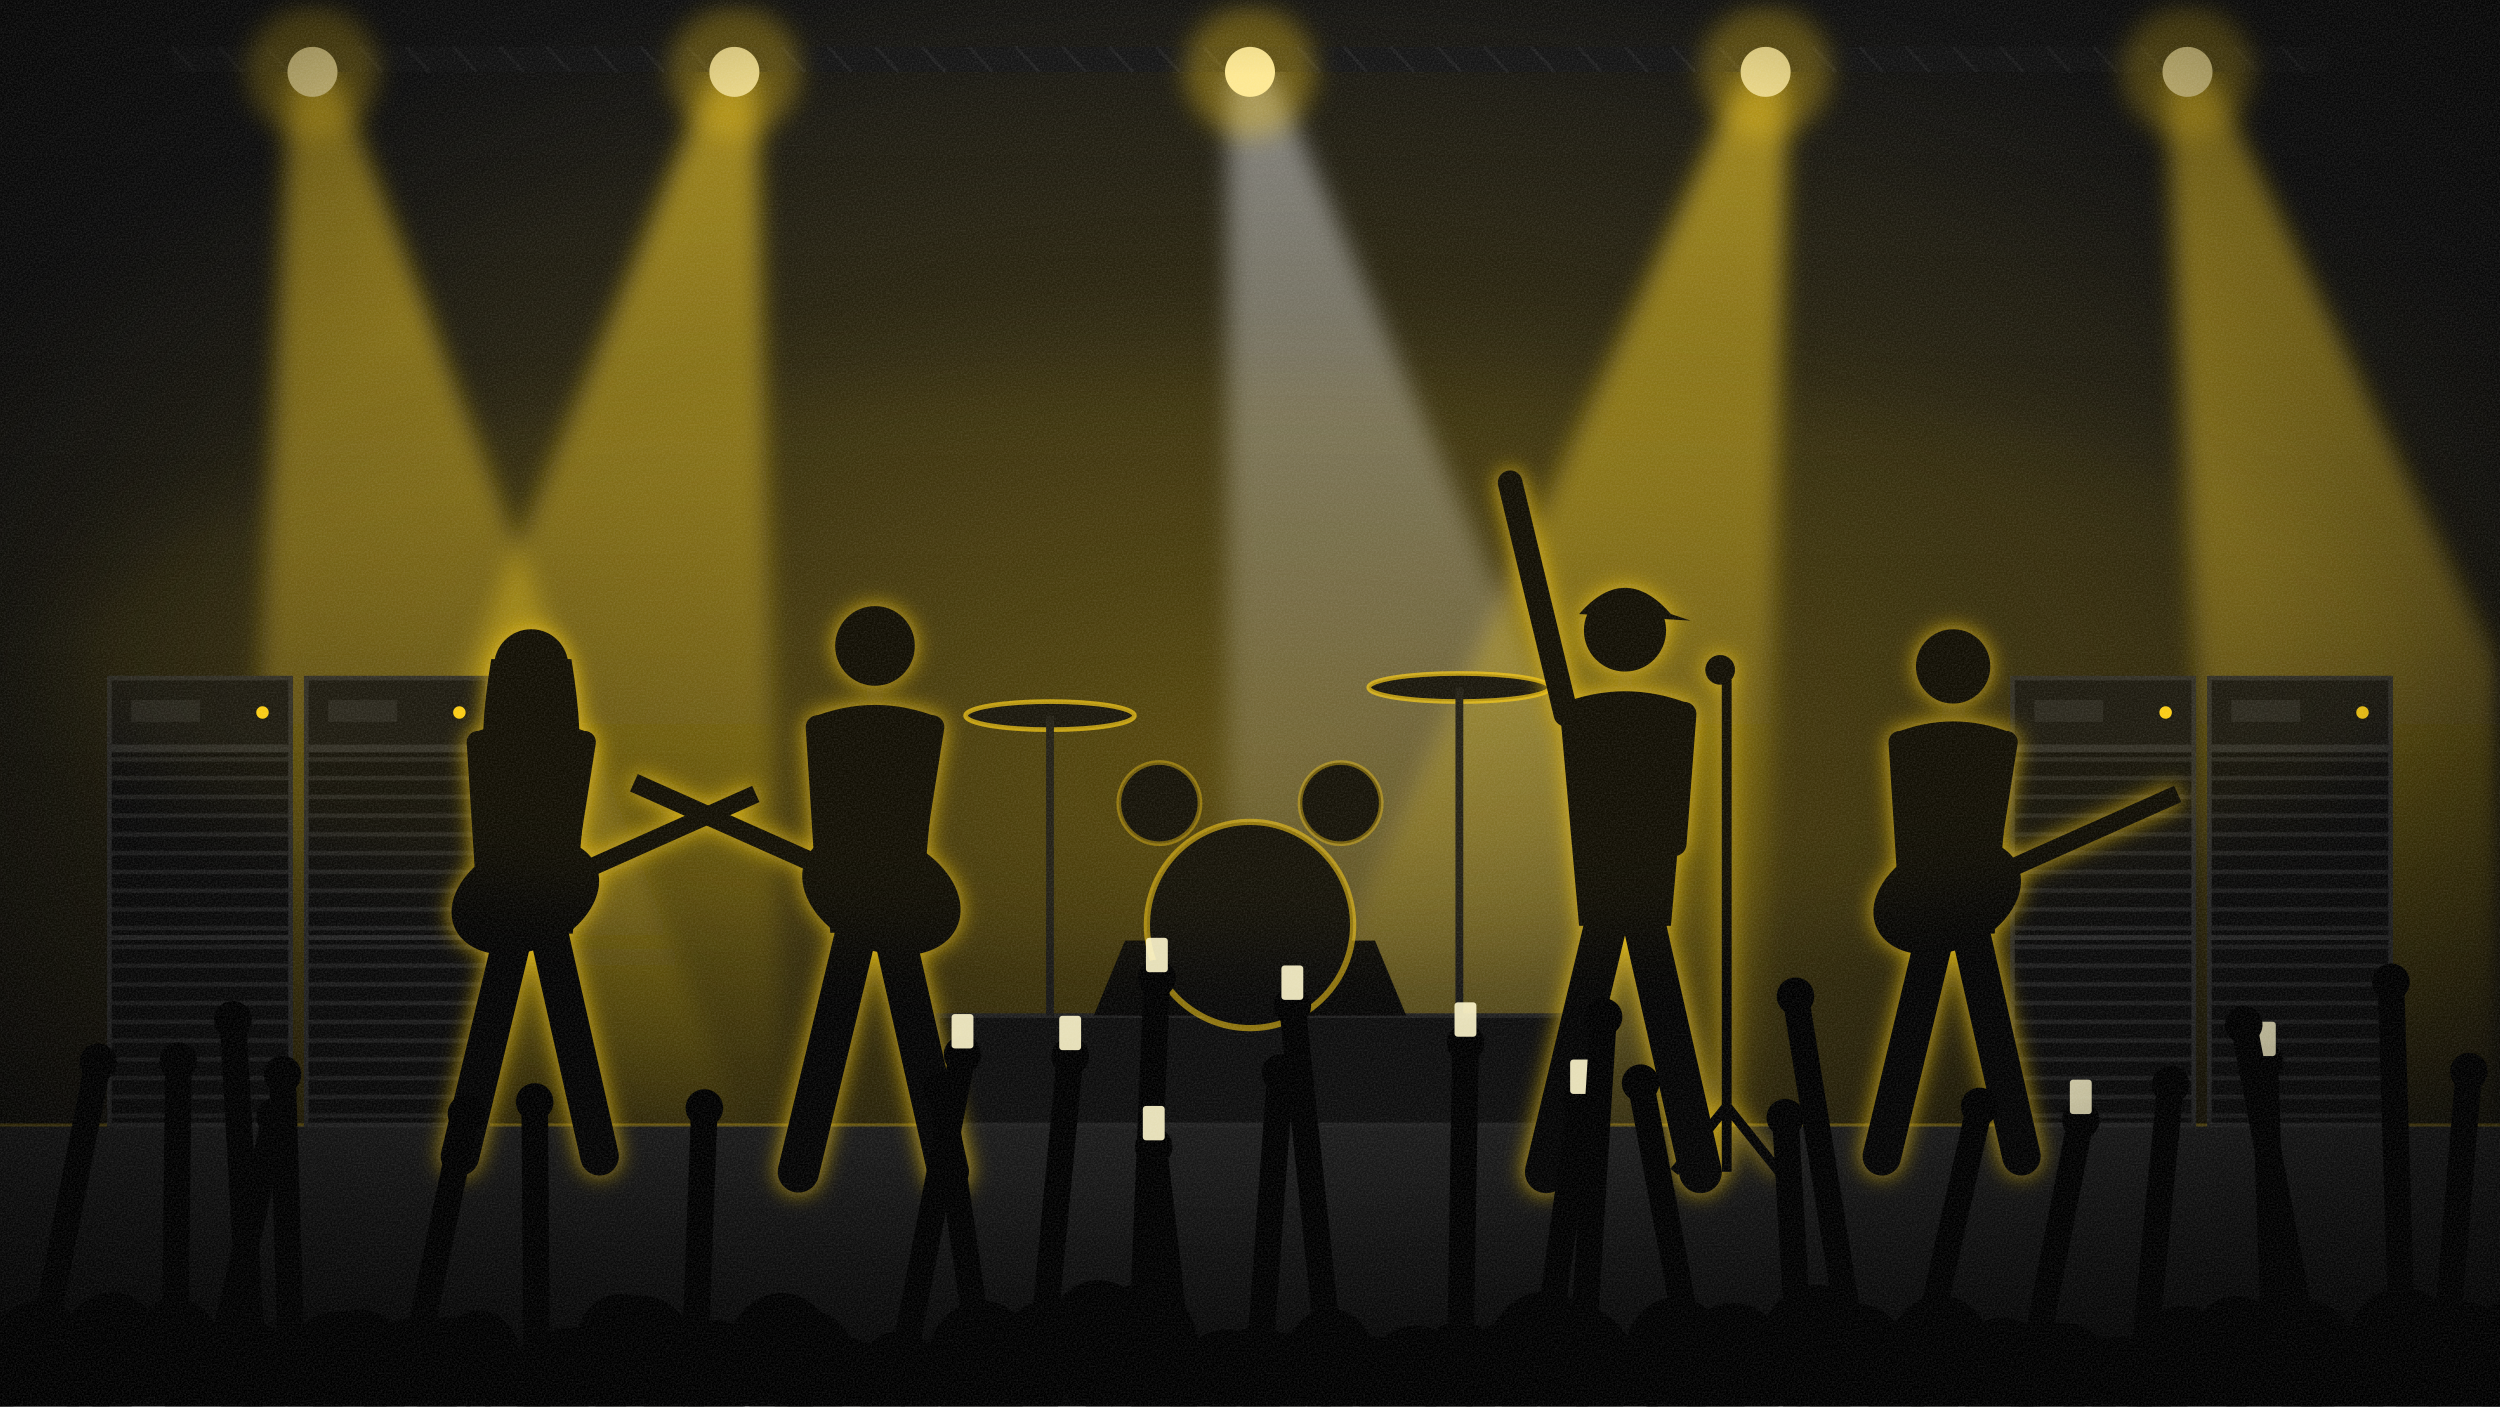
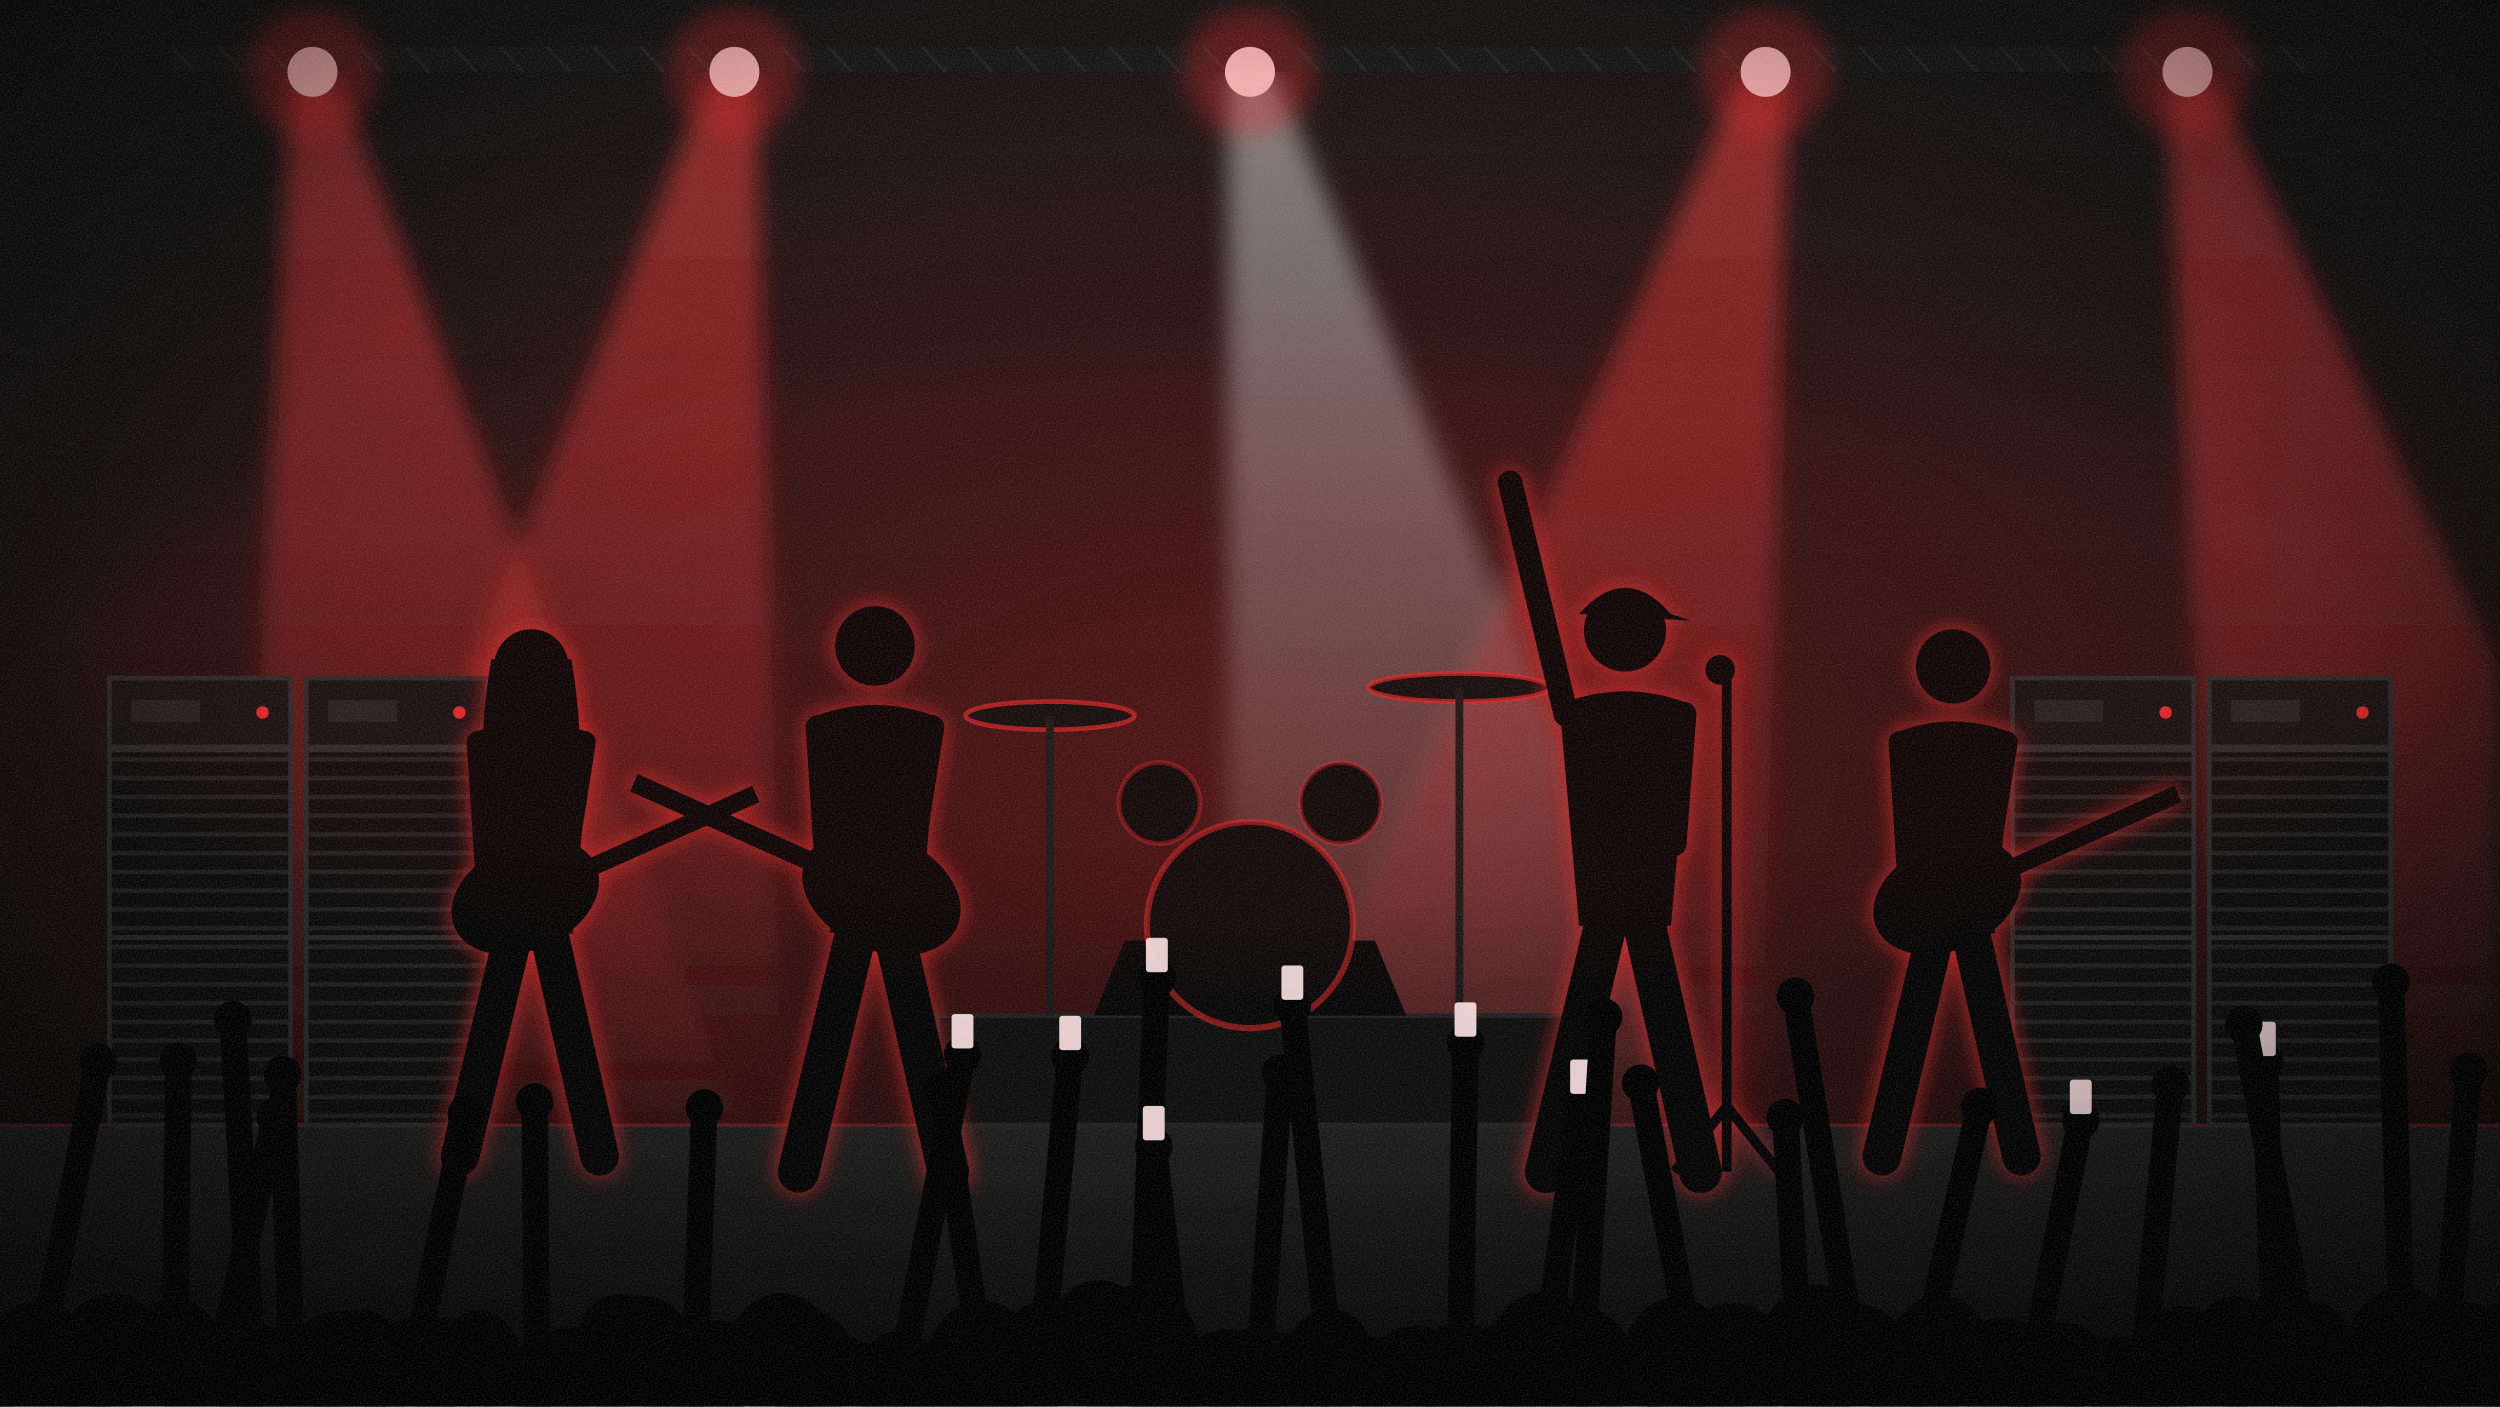
<svg xmlns="http://www.w3.org/2000/svg" viewBox="0 0 1600 900" width="1600" height="900" preserveAspectRatio="xMidYMid slice">
  <defs>
    <linearGradient id="bg" x1="0" y1="0" x2="0" y2="1">
      <stop offset="0" stop-color="#121212" />
      <stop offset="1" stop-color="#040404" />
    </linearGradient>
    <linearGradient id="floor" x1="0" y1="0" x2="0" y2="1">
      <stop offset="0" stop-color="#1b1b1b" />
      <stop offset="1" stop-color="#050505" />
    </linearGradient>
    <linearGradient id="beam" x1="0" y1="0" x2="0" y2="1">
-       <stop offset="0" stop-color="#facc15" stop-opacity="0.6" />
-       <stop offset="1" stop-color="#facc15" stop-opacity="0" />
+       <stop offset="0" stop-color="#dc2626" stop-opacity="0.6" />
+       <stop offset="1" stop-color="#dc2626" stop-opacity="0" />
    </linearGradient>
    <linearGradient id="beamWhite" x1="0" y1="0" x2="0" y2="1">
      <stop offset="0" stop-color="#ffffff" stop-opacity="0.45" />
      <stop offset="1" stop-color="#ffffff" stop-opacity="0" />
    </linearGradient>
    <radialGradient id="haze" cx="0.5" cy="0.55" r="0.6">
-       <stop offset="0" stop-color="#facc15" stop-opacity="0.28" />
-       <stop offset="1" stop-color="#facc15" stop-opacity="0" />
+       <stop offset="0" stop-color="#dc2626" stop-opacity="0.28" />
+       <stop offset="1" stop-color="#dc2626" stop-opacity="0" />
    </radialGradient>
    <radialGradient id="vignette" cx="0.5" cy="0.45" r="0.8">
      <stop offset="0.5" stop-color="#000" stop-opacity="0" />
      <stop offset="1" stop-color="#000" stop-opacity="0.9" />
    </radialGradient>
    <pattern id="grill" width="12" height="12" patternUnits="userSpaceOnUse">
      <rect width="12" height="12" fill="#0a0a0a" />
      <path d="M0 6h12" stroke="#1d1d1d" stroke-width="3" />
    </pattern>
    <filter id="blur8" x="-50%" y="-50%" width="200%" height="200%">
      <feGaussianBlur stdDeviation="8" />
    </filter>
    <filter id="blur24" x="-50%" y="-50%" width="200%" height="200%">
      <feGaussianBlur stdDeviation="24" />
    </filter>
    <filter id="glow" x="-20%" y="-20%" width="140%" height="140%">
      <feGaussianBlur stdDeviation="7" />
    </filter>
    <filter id="grain" x="0" y="0" width="100%" height="100%">
      <feTurbulence type="fractalNoise" baseFrequency="0.9" numOctaves="2" stitchTiles="stitch" />
      <feColorMatrix type="matrix" values="0 0 0 0 1  0 0 0 0 1  0 0 0 0 1  0.18 0 0 0 -0.06" />
    </filter>
  </defs>
  <rect width="1600" height="900" fill="url(#bg)" />
  <rect x="0" y="0" width="1600" height="900" fill="url(#haze)" />
  <g filter="url(#blur8)" style="mix-blend-mode:screen">
    <polygon points="186,46 214,46 490,760 150,760" fill="url(#beam)" />
    <polygon points="456,46 484,46 502,760 162,760" fill="url(#beam)" />
    <polygon points="786,46 814,46 1126,760 786,760" fill="url(#beamWhite)" />
    <polygon points="1116,46 1144,46 1126,760 786,760" fill="url(#beam)" />
    <polygon points="1386,46 1414,46 1762,760 1422,760" fill="url(#beam)" />
  </g>
  <rect x="110" y="30" width="1380" height="16" fill="#161616" />
  <path d="M110 30 L125 46 M140 30 L155 46 M170 30 L185 46 M200 30 L215 46 M230 30 L245 46 M260 30 L275 46 M290 30 L305 46 M320 30 L335 46 M350 30 L365 46 M380 30 L395 46 M410 30 L425 46 M440 30 L455 46 M470 30 L485 46 M500 30 L515 46 M530 30 L545 46 M560 30 L575 46 M590 30 L605 46 M620 30 L635 46 M650 30 L665 46 M680 30 L695 46 M710 30 L725 46 M740 30 L755 46 M770 30 L785 46 M800 30 L815 46 M830 30 L845 46 M860 30 L875 46 M890 30 L905 46 M920 30 L935 46 M950 30 L965 46 M980 30 L995 46 M1010 30 L1025 46 M1040 30 L1055 46 M1070 30 L1085 46 M1100 30 L1115 46 M1130 30 L1145 46 M1160 30 L1175 46 M1190 30 L1205 46 M1220 30 L1235 46 M1250 30 L1265 46 M1280 30 L1295 46 M1310 30 L1325 46 M1340 30 L1355 46 M1370 30 L1385 46 M1400 30 L1415 46 M1430 30 L1445 46 M1460 30 L1475 46" stroke="#222" stroke-width="2" />
-   <circle cx="200" cy="46" r="16" fill="#fff8d6" />
-   <circle cx="200" cy="46" r="42" fill="#facc15" opacity="0.35" filter="url(#blur8)" />
-   <circle cx="470" cy="46" r="16" fill="#fff8d6" />
-   <circle cx="470" cy="46" r="42" fill="#facc15" opacity="0.35" filter="url(#blur8)" />
-   <circle cx="800" cy="46" r="16" fill="#fff8d6" />
-   <circle cx="800" cy="46" r="42" fill="#facc15" opacity="0.35" filter="url(#blur8)" />
-   <circle cx="1130" cy="46" r="16" fill="#fff8d6" />
-   <circle cx="1130" cy="46" r="42" fill="#facc15" opacity="0.35" filter="url(#blur8)" />
-   <circle cx="1400" cy="46" r="16" fill="#fff8d6" />
-   <circle cx="1400" cy="46" r="42" fill="#facc15" opacity="0.35" filter="url(#blur8)" />
+   <circle cx="200" cy="46" r="16" fill="#fef2f2" />
+   <circle cx="200" cy="46" r="42" fill="#dc2626" opacity="0.35" filter="url(#blur8)" />
+   <circle cx="470" cy="46" r="16" fill="#fef2f2" />
+   <circle cx="470" cy="46" r="42" fill="#dc2626" opacity="0.35" filter="url(#blur8)" />
+   <circle cx="800" cy="46" r="16" fill="#fef2f2" />
+   <circle cx="800" cy="46" r="42" fill="#dc2626" opacity="0.35" filter="url(#blur8)" />
+   <circle cx="1130" cy="46" r="16" fill="#fef2f2" />
+   <circle cx="1130" cy="46" r="42" fill="#dc2626" opacity="0.35" filter="url(#blur8)" />
+   <circle cx="1400" cy="46" r="16" fill="#fef2f2" />
+   <circle cx="1400" cy="46" r="42" fill="#dc2626" opacity="0.35" filter="url(#blur8)" />
  <polygon points="0,720 1600,720 1600,900 0,900" fill="url(#floor)" />
-   <path d="M0 720 H1600" stroke="#facc15" stroke-opacity="0.3" stroke-width="2" />
+   <path d="M0 720 H1600" stroke="#dc2626" stroke-opacity="0.3" stroke-width="2" />
  <rect x="70" y="600" width="116" height="120" fill="url(#grill)" stroke="#262626" stroke-width="3" />
  <rect x="70" y="480" width="116" height="120" fill="url(#grill)" stroke="#262626" stroke-width="3" />
  <rect x="70" y="434" width="116" height="44" fill="#101010" stroke="#262626" stroke-width="3" />
-   <circle cx="168" cy="456" r="4" fill="#facc15" />
+   <circle cx="168" cy="456" r="4" fill="#dc2626" />
  <rect x="84" y="448" width="44" height="14" fill="#1f1f1f" />
  <rect x="196" y="600" width="116" height="120" fill="url(#grill)" stroke="#262626" stroke-width="3" />
  <rect x="196" y="480" width="116" height="120" fill="url(#grill)" stroke="#262626" stroke-width="3" />
  <rect x="196" y="434" width="116" height="44" fill="#101010" stroke="#262626" stroke-width="3" />
-   <circle cx="294" cy="456" r="4" fill="#facc15" />
+   <circle cx="294" cy="456" r="4" fill="#dc2626" />
  <rect x="210" y="448" width="44" height="14" fill="#1f1f1f" />
  <rect x="1288" y="600" width="116" height="120" fill="url(#grill)" stroke="#262626" stroke-width="3" />
  <rect x="1288" y="480" width="116" height="120" fill="url(#grill)" stroke="#262626" stroke-width="3" />
  <rect x="1288" y="434" width="116" height="44" fill="#101010" stroke="#262626" stroke-width="3" />
-   <circle cx="1386" cy="456" r="4" fill="#facc15" />
+   <circle cx="1386" cy="456" r="4" fill="#dc2626" />
  <rect x="1302" y="448" width="44" height="14" fill="#1f1f1f" />
  <rect x="1414" y="600" width="116" height="120" fill="url(#grill)" stroke="#262626" stroke-width="3" />
  <rect x="1414" y="480" width="116" height="120" fill="url(#grill)" stroke="#262626" stroke-width="3" />
  <rect x="1414" y="434" width="116" height="44" fill="#101010" stroke="#262626" stroke-width="3" />
-   <circle cx="1512" cy="456" r="4" fill="#facc15" />
+   <circle cx="1512" cy="456" r="4" fill="#dc2626" />
  <rect x="1428" y="448" width="44" height="14" fill="#1f1f1f" />
  <rect x="600" y="650" width="400" height="70" fill="#0d0d0d" stroke="#1f1f1f" stroke-width="3" />
  <circle cx="800" cy="600" r="44" fill="#050505" />
  <path d="M760 570 q40 -40 80 0" fill="#050505" />
  <path d="M720 602 L880 602 L900 650 L700 650 Z" fill="#050505" />
-   <circle cx="800" cy="592" r="66" fill="#070707" stroke="#facc15" stroke-opacity="0.55" stroke-width="4" />
-   <circle cx="742" cy="514" r="26" fill="#070707" stroke="#facc15" stroke-opacity="0.4" stroke-width="3" />
-   <circle cx="858" cy="514" r="26" fill="#070707" stroke="#facc15" stroke-opacity="0.4" stroke-width="3" />
-   <ellipse cx="672" cy="458" rx="54" ry="9" fill="#0c0c0c" stroke="#facc15" stroke-opacity="0.7" stroke-width="3" />
-   <ellipse cx="934" cy="440" rx="58" ry="9" fill="#0c0c0c" stroke="#facc15" stroke-opacity="0.7" stroke-width="3" />
+   <circle cx="800" cy="592" r="66" fill="#070707" stroke="#dc2626" stroke-opacity="0.55" stroke-width="4" />
+   <circle cx="742" cy="514" r="26" fill="#070707" stroke="#dc2626" stroke-opacity="0.4" stroke-width="3" />
+   <circle cx="858" cy="514" r="26" fill="#070707" stroke="#dc2626" stroke-opacity="0.4" stroke-width="3" />
+   <ellipse cx="672" cy="458" rx="54" ry="9" fill="#0c0c0c" stroke="#dc2626" stroke-opacity="0.7" stroke-width="3" />
+   <ellipse cx="934" cy="440" rx="58" ry="9" fill="#0c0c0c" stroke="#dc2626" stroke-opacity="0.7" stroke-width="3" />
  <path d="M672 458 L672 650 M934 440 L934 650" stroke="#161616" stroke-width="5" />
  <g opacity="0.85" filter="url(#glow)">
-     <path d="M328.6 597.5 L294.4 740 M351.4 597.5 L383.7 740" stroke="#facc15" stroke-width="24.7" stroke-linecap="round" fill="none" />
-     <path d="M302 469.3 Q340 454.1 378 469.3 L366.6 597.5 L313.4 597.5 Z" fill="#facc15" />
-     <circle cx="340" cy="426.5" r="23.8" fill="#facc15" />
-     <path d="M314.4 421.8 Q305.8 474 311.5 491.1 L368.5 491.1 Q374.2 474 365.7 421.8 Z" fill="#facc15" />
-     <path d="M305.8 475 L311.5 564.3 M374.2 475 L360.9 559.5" stroke="#facc15" stroke-width="14.3" stroke-linecap="round" fill="none" />
+     <path d="M328.6 597.5 L294.4 740 M351.4 597.5 L383.7 740" stroke="#dc2626" stroke-width="24.7" stroke-linecap="round" fill="none" />
+     <path d="M302 469.3 Q340 454.1 378 469.3 L366.6 597.5 L313.4 597.5 Z" fill="#dc2626" />
+     <circle cx="340" cy="426.5" r="23.8" fill="#dc2626" />
+     <path d="M314.4 421.8 Q305.8 474 311.5 491.1 L368.5 491.1 Q374.2 474 365.7 421.8 Z" fill="#dc2626" />
+     <path d="M305.8 475 L311.5 564.3 M374.2 475 L360.9 559.5" stroke="#dc2626" stroke-width="14.3" stroke-linecap="round" fill="none" />
    <g transform="rotate(-24 336.2 573.8)">
-       <ellipse cx="336.2" cy="573.8" rx="49.4" ry="34.2" fill="#facc15" />
-       <rect x="336.2" y="568.1" width="161.5" height="11.4" fill="#facc15" />
-     </g>
-     <path d="M547.8 597 L511 750 M572.2 597 L606.9 750" stroke="#facc15" stroke-width="26.5" stroke-linecap="round" fill="none" />
-     <path d="M519.2 459.3 Q560 443 600.8 459.3 L588.6 597 L531.4 597 Z" fill="#facc15" />
-     <circle cx="560" cy="413.4" r="25.5" fill="#facc15" />
-     <path d="M523.3 465.4 L529.4 561.3 M596.7 465.4 L582.4 556.2" stroke="#facc15" stroke-width="15.3" stroke-linecap="round" fill="none" />
+       <ellipse cx="336.2" cy="573.8" rx="49.4" ry="34.2" fill="#dc2626" />
+       <rect x="336.2" y="568.1" width="161.5" height="11.4" fill="#dc2626" />
+     </g>
+     <path d="M547.8 597 L511 750 M572.2 597 L606.9 750" stroke="#dc2626" stroke-width="26.5" stroke-linecap="round" fill="none" />
+     <path d="M519.2 459.3 Q560 443 600.8 459.3 L588.6 597 L531.4 597 Z" fill="#dc2626" />
+     <circle cx="560" cy="413.4" r="25.5" fill="#dc2626" />
+     <path d="M523.3 465.4 L529.4 561.3 M596.7 465.4 L582.4 556.2" stroke="#dc2626" stroke-width="15.3" stroke-linecap="round" fill="none" />
    <g transform="rotate(24 564.1 571.5)">
-       <ellipse cx="564.1" cy="571.5" rx="53" ry="36.7" fill="#facc15" />
-       <rect x="390.7" y="565.4" width="173.4" height="12.2" fill="#facc15" />
-     </g>
-     <path d="M1027.4 592.5 L989.6 750 M1052.6 592.5 L1088.3 750" stroke="#facc15" stroke-width="27.3" stroke-linecap="round" fill="none" />
-     <path d="M998 450.8 Q1040 434 1082 450.8 L1069.4 592.5 L1010.6 592.5 Z" fill="#facc15" />
-     <circle cx="1040" cy="403.5" r="26.3" fill="#facc15" />
-     <path d="M1010.6 393 Q1040 359.4 1069.4 393 L1082 397.2 Z" fill="#facc15" />
-     <path d="M1002.2 457.1 L966.5 309 M1077.8 457.1 L1071.5 540" stroke="#facc15" stroke-width="15.8" stroke-linecap="round" fill="none" />
-     <path d="M1105.1 750 L1105.1 435 M1071.5 750 L1105.1 708 L1138.7 750" stroke="#facc15" stroke-width="6.3" fill="none" />
-     <circle cx="1100.9 " cy="428.7" r="9.5" fill="#facc15" />
-     <path d="M1238.6 597.5 L1204.4 740 M1261.4 597.5 L1293.7 740" stroke="#facc15" stroke-width="24.7" stroke-linecap="round" fill="none" />
-     <path d="M1212 469.3 Q1250 454.1 1288 469.3 L1276.6 597.5 L1223.4 597.5 Z" fill="#facc15" />
-     <circle cx="1250" cy="426.5" r="23.8" fill="#facc15" />
-     <path d="M1215.8 475 L1221.5 564.3 M1284.2 475 L1270.9 559.5" stroke="#facc15" stroke-width="14.3" stroke-linecap="round" fill="none" />
+       <ellipse cx="564.1" cy="571.5" rx="53" ry="36.7" fill="#dc2626" />
+       <rect x="390.7" y="565.4" width="173.4" height="12.2" fill="#dc2626" />
+     </g>
+     <path d="M1027.4 592.5 L989.6 750 M1052.6 592.5 L1088.3 750" stroke="#dc2626" stroke-width="27.3" stroke-linecap="round" fill="none" />
+     <path d="M998 450.8 Q1040 434 1082 450.8 L1069.4 592.5 L1010.6 592.5 Z" fill="#dc2626" />
+     <circle cx="1040" cy="403.5" r="26.3" fill="#dc2626" />
+     <path d="M1010.6 393 Q1040 359.4 1069.4 393 L1082 397.2 Z" fill="#dc2626" />
+     <path d="M1002.2 457.1 L966.5 309 M1077.8 457.1 L1071.5 540" stroke="#dc2626" stroke-width="15.8" stroke-linecap="round" fill="none" />
+     <path d="M1105.1 750 L1105.1 435 M1071.5 750 L1105.1 708 L1138.7 750" stroke="#dc2626" stroke-width="6.3" fill="none" />
+     <circle cx="1100.9 " cy="428.7" r="9.5" fill="#dc2626" />
+     <path d="M1238.6 597.5 L1204.4 740 M1261.4 597.5 L1293.7 740" stroke="#dc2626" stroke-width="24.7" stroke-linecap="round" fill="none" />
+     <path d="M1212 469.3 Q1250 454.1 1288 469.3 L1276.6 597.5 L1223.4 597.5 Z" fill="#dc2626" />
+     <circle cx="1250" cy="426.5" r="23.8" fill="#dc2626" />
+     <path d="M1215.8 475 L1221.5 564.3 M1284.2 475 L1270.9 559.5" stroke="#dc2626" stroke-width="14.3" stroke-linecap="round" fill="none" />
    <g transform="rotate(-24 1246.2 573.8)">
-       <ellipse cx="1246.2" cy="573.8" rx="49.4" ry="34.2" fill="#facc15" />
-       <rect x="1246.2" y="568.1" width="161.5" height="11.4" fill="#facc15" />
+       <ellipse cx="1246.2" cy="573.8" rx="49.4" ry="34.2" fill="#dc2626" />
+       <rect x="1246.2" y="568.1" width="161.5" height="11.4" fill="#dc2626" />
    </g>
  </g>
  <g>
    <path d="M328.6 597.5 L294.4 740 M351.4 597.5 L383.7 740" stroke="#030303" stroke-width="24.7" stroke-linecap="round" fill="none" />
    <path d="M302 469.3 Q340 454.1 378 469.3 L366.6 597.5 L313.4 597.5 Z" fill="#030303" />
    <circle cx="340" cy="426.5" r="23.8" fill="#030303" />
    <path d="M314.4 421.8 Q305.8 474 311.5 491.1 L368.5 491.1 Q374.2 474 365.7 421.8 Z" fill="#030303" />
    <path d="M305.8 475 L311.5 564.3 M374.2 475 L360.9 559.5" stroke="#030303" stroke-width="14.3" stroke-linecap="round" fill="none" />
    <g transform="rotate(-24 336.2 573.8)">
      <ellipse cx="336.2" cy="573.8" rx="49.4" ry="34.2" fill="#030303" />
      <rect x="336.2" y="568.1" width="161.5" height="11.4" fill="#030303" />
    </g>
    <path d="M547.8 597 L511 750 M572.2 597 L606.9 750" stroke="#030303" stroke-width="26.5" stroke-linecap="round" fill="none" />
    <path d="M519.2 459.3 Q560 443 600.8 459.3 L588.6 597 L531.4 597 Z" fill="#030303" />
    <circle cx="560" cy="413.4" r="25.5" fill="#030303" />
    <path d="M523.3 465.4 L529.4 561.3 M596.7 465.4 L582.4 556.2" stroke="#030303" stroke-width="15.3" stroke-linecap="round" fill="none" />
    <g transform="rotate(24 564.1 571.5)">
      <ellipse cx="564.1" cy="571.5" rx="53" ry="36.7" fill="#030303" />
      <rect x="390.7" y="565.4" width="173.4" height="12.2" fill="#030303" />
    </g>
    <path d="M1027.4 592.5 L989.6 750 M1052.6 592.5 L1088.3 750" stroke="#030303" stroke-width="27.3" stroke-linecap="round" fill="none" />
    <path d="M998 450.8 Q1040 434 1082 450.8 L1069.4 592.5 L1010.6 592.5 Z" fill="#030303" />
    <circle cx="1040" cy="403.5" r="26.3" fill="#030303" />
    <path d="M1010.6 393 Q1040 359.4 1069.4 393 L1082 397.2 Z" fill="#030303" />
    <path d="M1002.2 457.1 L966.5 309 M1077.8 457.1 L1071.5 540" stroke="#030303" stroke-width="15.8" stroke-linecap="round" fill="none" />
    <path d="M1105.1 750 L1105.1 435 M1071.5 750 L1105.1 708 L1138.7 750" stroke="#030303" stroke-width="6.3" fill="none" />
    <circle cx="1100.9 " cy="428.7" r="9.5" fill="#030303" />
    <path d="M1238.6 597.5 L1204.4 740 M1261.4 597.5 L1293.7 740" stroke="#030303" stroke-width="24.7" stroke-linecap="round" fill="none" />
    <path d="M1212 469.3 Q1250 454.1 1288 469.3 L1276.6 597.5 L1223.4 597.5 Z" fill="#030303" />
    <circle cx="1250" cy="426.5" r="23.8" fill="#030303" />
    <path d="M1215.8 475 L1221.5 564.3 M1284.2 475 L1270.9 559.5" stroke="#030303" stroke-width="14.3" stroke-linecap="round" fill="none" />
    <g transform="rotate(-24 1246.2 573.8)">
      <ellipse cx="1246.2" cy="573.8" rx="49.4" ry="34.2" fill="#030303" />
      <rect x="1246.2" y="568.1" width="161.5" height="11.4" fill="#030303" />
    </g>
  </g>
-   <ellipse cx="800" cy="420" rx="760" ry="190" fill="#facc15" opacity="0.06" filter="url(#blur24)" />
+   <ellipse cx="800" cy="420" rx="760" ry="190" fill="#dc2626" opacity="0.06" filter="url(#blur24)" />
  <path d="M-9.7 872.5 L-23.5 693.7" stroke="#000" stroke-width="17" stroke-linecap="round" />
  <circle cx="-23.5" cy="693.7" r="12" fill="#000" />
  <ellipse cx="-9.7" cy="872.5" rx="30.1" ry="34.6" fill="#000" />
  <path d="M24.5 873.1 L62.8 679.9" stroke="#000" stroke-width="17" stroke-linecap="round" />
  <circle cx="62.8" cy="679.9" r="12" fill="#000" />
  <ellipse cx="24.5" cy="873.1" rx="35.1" ry="40.4" fill="#000" />
  <ellipse cx="56.4" cy="871.1" rx="28.5" ry="32.8" fill="#000" />
  <ellipse cx="71.7" cy="864.9" rx="33" ry="37.9" fill="#000" />
  <path d="M112 864.2 L114.2 679.1" stroke="#000" stroke-width="17" stroke-linecap="round" />
  <circle cx="114.2" cy="679.1" r="12" fill="#000" />
  <ellipse cx="112" cy="864.2" rx="29.2" ry="33.6" fill="#000" />
  <path d="M136.8 888.2 L176.1 714.5" stroke="#000" stroke-width="17" stroke-linecap="round" />
  <circle cx="176.1" cy="714.5" r="12" fill="#000" />
  <ellipse cx="136.8" cy="888.2" rx="32.9" ry="37.8" fill="#000" />
  <path d="M162 878.7 L149 652.6" stroke="#000" stroke-width="17" stroke-linecap="round" />
  <circle cx="149" cy="652.6" r="12" fill="#000" />
  <ellipse cx="162" cy="878.7" rx="27.7" ry="31.9" fill="#000" />
  <path d="M187 887.7 L180.8 687.7" stroke="#000" stroke-width="17" stroke-linecap="round" />
  <circle cx="180.8" cy="687.7" r="12" fill="#000" />
  <ellipse cx="187" cy="887.7" rx="33.9" ry="39" fill="#000" />
  <ellipse cx="215.7" cy="880.7" rx="35.8" ry="41.2" fill="#000" />
  <ellipse cx="229.6" cy="878" rx="34.9" ry="40.1" fill="#000" />
  <path d="M262.6 882.4 L298.5 712.8" stroke="#000" stroke-width="17" stroke-linecap="round" />
  <circle cx="298.5" cy="712.8" r="12" fill="#000" />
  <ellipse cx="262.6" cy="882.4" rx="33.5" ry="38.5" fill="#000" />
  <ellipse cx="284" cy="874.8" rx="27.7" ry="31.9" fill="#000" />
  <ellipse cx="306.2" cy="870" rx="27.2" ry="31.3" fill="#000" />
  <path d="M343.6 899.5 L342.2 705.2" stroke="#000" stroke-width="17" stroke-linecap="round" />
  <circle cx="342.2" cy="705.2" r="12" fill="#000" />
  <ellipse cx="343.6" cy="899.5" rx="33.1" ry="38.1" fill="#000" />
  <ellipse cx="365.9" cy="890.7" rx="35.8" ry="41.2" fill="#000" />
  <ellipse cx="397.6" cy="862.6" rx="29.9" ry="34.4" fill="#000" />
  <ellipse cx="409.8" cy="872.2" rx="37.5" ry="43.1" fill="#000" />
  <path d="M443.9 894.8 L450.8 709.1" stroke="#000" stroke-width="17" stroke-linecap="round" />
  <circle cx="450.8" cy="709.1" r="12" fill="#000" />
  <ellipse cx="443.9" cy="894.8" rx="32.3" ry="37.1" fill="#000" />
  <ellipse cx="458.6" cy="876.4" rx="27.4" ry="31.5" fill="#000" />
  <ellipse cx="500" cy="867.5" rx="34.8" ry="40" fill="#000" />
  <ellipse cx="517.4" cy="874.2" rx="31.1" ry="35.8" fill="#000" />
  <ellipse cx="541.6" cy="899.5" rx="37.6" ry="43.2" fill="#000" />
  <path d="M575.6 884.5 L616 675" stroke="#000" stroke-width="17" stroke-linecap="round" />
  <circle cx="616" cy="675" r="12" fill="#000" />
-   <rect x="609" y="649" width="14" height="22" rx="2" fill="#fff7cc" opacity="0.9" />
+   <rect x="609" y="649" width="14" height="22" rx="2" fill="#fee2e2" opacity="0.9" />
  <ellipse cx="575.6" cy="884.5" rx="28.3" ry="32.5" fill="#000" />
  <ellipse cx="605.2" cy="890.8" rx="29.8" ry="34.3" fill="#000" />
  <path d="M628.3 872.9 L602.5 697.6" stroke="#000" stroke-width="17" stroke-linecap="round" />
  <circle cx="602.5" cy="697.6" r="12" fill="#000" />
  <ellipse cx="628.3" cy="872.9" rx="35.2" ry="40.5" fill="#000" />
  <ellipse cx="655.5" cy="878.1" rx="28.8" ry="33.1" fill="#000" />
  <path d="M667.1 863.1 L684.9 676.1" stroke="#000" stroke-width="17" stroke-linecap="round" />
  <circle cx="684.9" cy="676.1" r="12" fill="#000" />
-   <rect x="677.9" y="650.1" width="14" height="22" rx="2" fill="#fff7cc" opacity="0.9" />
+   <rect x="677.9" y="650.1" width="14" height="22" rx="2" fill="#fee2e2" opacity="0.9" />
  <ellipse cx="667.1" cy="863.1" rx="26.1" ry="30" fill="#000" />
  <ellipse cx="703.4" cy="860.2" rx="35.6" ry="40.9" fill="#000" />
  <path d="M730.7 864.1 L740.4 626.2" stroke="#000" stroke-width="17" stroke-linecap="round" />
  <circle cx="740.4" cy="626.2" r="12" fill="#000" />
-   <rect x="733.4" y="600.2" width="14" height="22" rx="2" fill="#fff7cc" opacity="0.9" />
+   <rect x="733.4" y="600.2" width="14" height="22" rx="2" fill="#fee2e2" opacity="0.9" />
  <ellipse cx="730.7" cy="864.1" rx="36.8" ry="42.3" fill="#000" />
  <path d="M757.6 899.9 L738.4 733.8" stroke="#000" stroke-width="17" stroke-linecap="round" />
  <circle cx="738.4" cy="733.8" r="12" fill="#000" />
-   <rect x="731.4" y="707.8" width="14" height="22" rx="2" fill="#fff7cc" opacity="0.9" />
+   <rect x="731.4" y="707.8" width="14" height="22" rx="2" fill="#fee2e2" opacity="0.9" />
  <ellipse cx="757.6" cy="899.9" rx="33.7" ry="38.8" fill="#000" />
  <ellipse cx="784.7" cy="891.3" rx="35.1" ry="40.4" fill="#000" />
  <path d="M804.9 886.7 L819.5 686.6" stroke="#000" stroke-width="17" stroke-linecap="round" />
  <circle cx="819.5" cy="686.6" r="12" fill="#000" />
  <ellipse cx="804.9" cy="886.7" rx="32.7" ry="37.6" fill="#000" />
  <ellipse cx="823.2" cy="887.8" rx="30.3" ry="34.8" fill="#000" />
  <path d="M851.1 870.9 L827.1 643.9" stroke="#000" stroke-width="17" stroke-linecap="round" />
  <circle cx="827.1" cy="643.9" r="12" fill="#000" />
-   <rect x="820.1" y="617.9" width="14" height="22" rx="2" fill="#fff7cc" opacity="0.9" />
+   <rect x="820.1" y="617.9" width="14" height="22" rx="2" fill="#fee2e2" opacity="0.9" />
  <ellipse cx="851.1" cy="870.9" rx="29.1" ry="33.5" fill="#000" />
  <ellipse cx="882.2" cy="898" rx="37" ry="42.6" fill="#000" />
  <ellipse cx="906.1" cy="891" rx="37" ry="42.6" fill="#000" />
  <path d="M934.5 878.7 L937.9 667.5" stroke="#000" stroke-width="17" stroke-linecap="round" />
  <circle cx="937.9" cy="667.5" r="12" fill="#000" />
-   <rect x="930.9" y="641.5" width="14" height="22" rx="2" fill="#fff7cc" opacity="0.9" />
+   <rect x="930.9" y="641.5" width="14" height="22" rx="2" fill="#fee2e2" opacity="0.9" />
  <ellipse cx="934.5" cy="878.7" rx="28.9" ry="33.2" fill="#000" />
  <ellipse cx="961.2" cy="879.9" rx="28.6" ry="32.9" fill="#000" />
  <path d="M988.7 870.1 L1011.9 704.1" stroke="#000" stroke-width="17" stroke-linecap="round" />
  <circle cx="1011.9" cy="704.1" r="12" fill="#000" />
-   <rect x="1004.9" y="678.1" width="14" height="22" rx="2" fill="#fff7cc" opacity="0.9" />
+   <rect x="1004.9" y="678.1" width="14" height="22" rx="2" fill="#fee2e2" opacity="0.9" />
  <ellipse cx="988.7" cy="870.1" rx="37.8" ry="43.5" fill="#000" />
  <path d="M1012.3 875.8 L1026.3 650.9" stroke="#000" stroke-width="17" stroke-linecap="round" />
  <circle cx="1026.3" cy="650.9" r="12" fill="#000" />
  <ellipse cx="1012.3" cy="875.8" rx="33.8" ry="38.9" fill="#000" />
  <ellipse cx="1034.9" cy="898.2" rx="26.2" ry="30.1" fill="#000" />
  <ellipse cx="1072.6" cy="868.5" rx="33.3" ry="38.3" fill="#000" />
  <path d="M1085.5 880.8 L1050 693.2" stroke="#000" stroke-width="17" stroke-linecap="round" />
  <circle cx="1050" cy="693.2" r="12" fill="#000" />
  <ellipse cx="1085.5" cy="880.8" rx="35.3" ry="40.6" fill="#000" />
  <ellipse cx="1108.9" cy="875.5" rx="36.3" ry="41.7" fill="#000" />
  <path d="M1151.7 869.5 L1142.6 715.3" stroke="#000" stroke-width="17" stroke-linecap="round" />
  <circle cx="1142.6" cy="715.3" r="12" fill="#000" />
  <ellipse cx="1151.7" cy="869.5" rx="26.5" ry="30.5" fill="#000" />
  <ellipse cx="1162.7" cy="865.1" rx="37.2" ry="42.8" fill="#000" />
  <path d="M1187.9 875.9 L1149.1 637.6" stroke="#000" stroke-width="17" stroke-linecap="round" />
  <circle cx="1149.1" cy="637.6" r="12" fill="#000" />
  <ellipse cx="1187.9" cy="875.9" rx="36.2" ry="41.6" fill="#000" />
  <path d="M1224.5 894.8 L1267 708.1" stroke="#000" stroke-width="17" stroke-linecap="round" />
  <circle cx="1267" cy="708.1" r="12" fill="#000" />
  <ellipse cx="1224.5" cy="894.8" rx="29" ry="33.3" fill="#000" />
  <ellipse cx="1241.6" cy="867.6" rx="33.6" ry="38.6" fill="#000" />
  <ellipse cx="1281.6" cy="878.3" rx="30.6" ry="35.2" fill="#000" />
  <path d="M1296.8 892.9 L1331.7 717" stroke="#000" stroke-width="17" stroke-linecap="round" />
  <circle cx="1331.7" cy="717" r="12" fill="#000" />
-   <rect x="1324.7" y="691" width="14" height="22" rx="2" fill="#fff7cc" opacity="0.9" />
+   <rect x="1324.7" y="691" width="14" height="22" rx="2" fill="#fee2e2" opacity="0.9" />
  <ellipse cx="1296.8" cy="892.9" rx="38" ry="43.7" fill="#000" />
  <ellipse cx="1320.5" cy="887.1" rx="35.4" ry="40.7" fill="#000" />
  <ellipse cx="1355" cy="895.3" rx="34.6" ry="39.8" fill="#000" />
  <path d="M1369.4 896.6 L1389.2 694.1" stroke="#000" stroke-width="17" stroke-linecap="round" />
  <circle cx="1389.2" cy="694.1" r="12" fill="#000" />
  <ellipse cx="1369.4" cy="896.6" rx="30.8" ry="35.4" fill="#000" />
  <ellipse cx="1397.6" cy="877.2" rx="35.9" ry="41.3" fill="#000" />
  <ellipse cx="1431.3" cy="865" rx="31" ry="35.7" fill="#000" />
  <path d="M1456.6 886.4 L1449.5 679.9" stroke="#000" stroke-width="17" stroke-linecap="round" />
  <circle cx="1449.5" cy="679.9" r="12" fill="#000" />
-   <rect x="1442.5" y="653.9" width="14" height="22" rx="2" fill="#fff7cc" opacity="0.9" />
+   <rect x="1442.5" y="653.9" width="14" height="22" rx="2" fill="#fee2e2" opacity="0.9" />
  <ellipse cx="1456.6" cy="886.4" rx="31.5" ry="36.2" fill="#000" />
  <path d="M1477.1 869.1 L1436 655.8" stroke="#000" stroke-width="17" stroke-linecap="round" />
  <circle cx="1436" cy="655.8" r="12" fill="#000" />
  <ellipse cx="1477.1" cy="869.1" rx="31.7" ry="36.5" fill="#000" />
  <ellipse cx="1499" cy="891.5" rx="27.3" ry="31.4" fill="#000" />
  <path d="M1537.5 866.1 L1530.2 628.6" stroke="#000" stroke-width="17" stroke-linecap="round" />
  <circle cx="1530.2" cy="628.6" r="12" fill="#000" />
  <ellipse cx="1537.5" cy="866.1" rx="36.7" ry="42.2" fill="#000" />
  <path d="M1563.3 885.3 L1580.1 685.8" stroke="#000" stroke-width="17" stroke-linecap="round" />
  <circle cx="1580.1" cy="685.8" r="12" fill="#000" />
  <ellipse cx="1563.3" cy="885.3" rx="32.5" ry="37.4" fill="#000" />
  <ellipse cx="1577.2" cy="871.8" rx="33.5" ry="38.5" fill="#000" />
  <ellipse cx="1612.1" cy="870.7" rx="34.9" ry="40.1" fill="#000" />
  <ellipse cx="1628.2" cy="891.8" rx="35.9" ry="41.3" fill="#000" />
  <rect width="1600" height="900" fill="url(#vignette)" />
  <rect width="1600" height="900" filter="url(#grain)" />
</svg>
